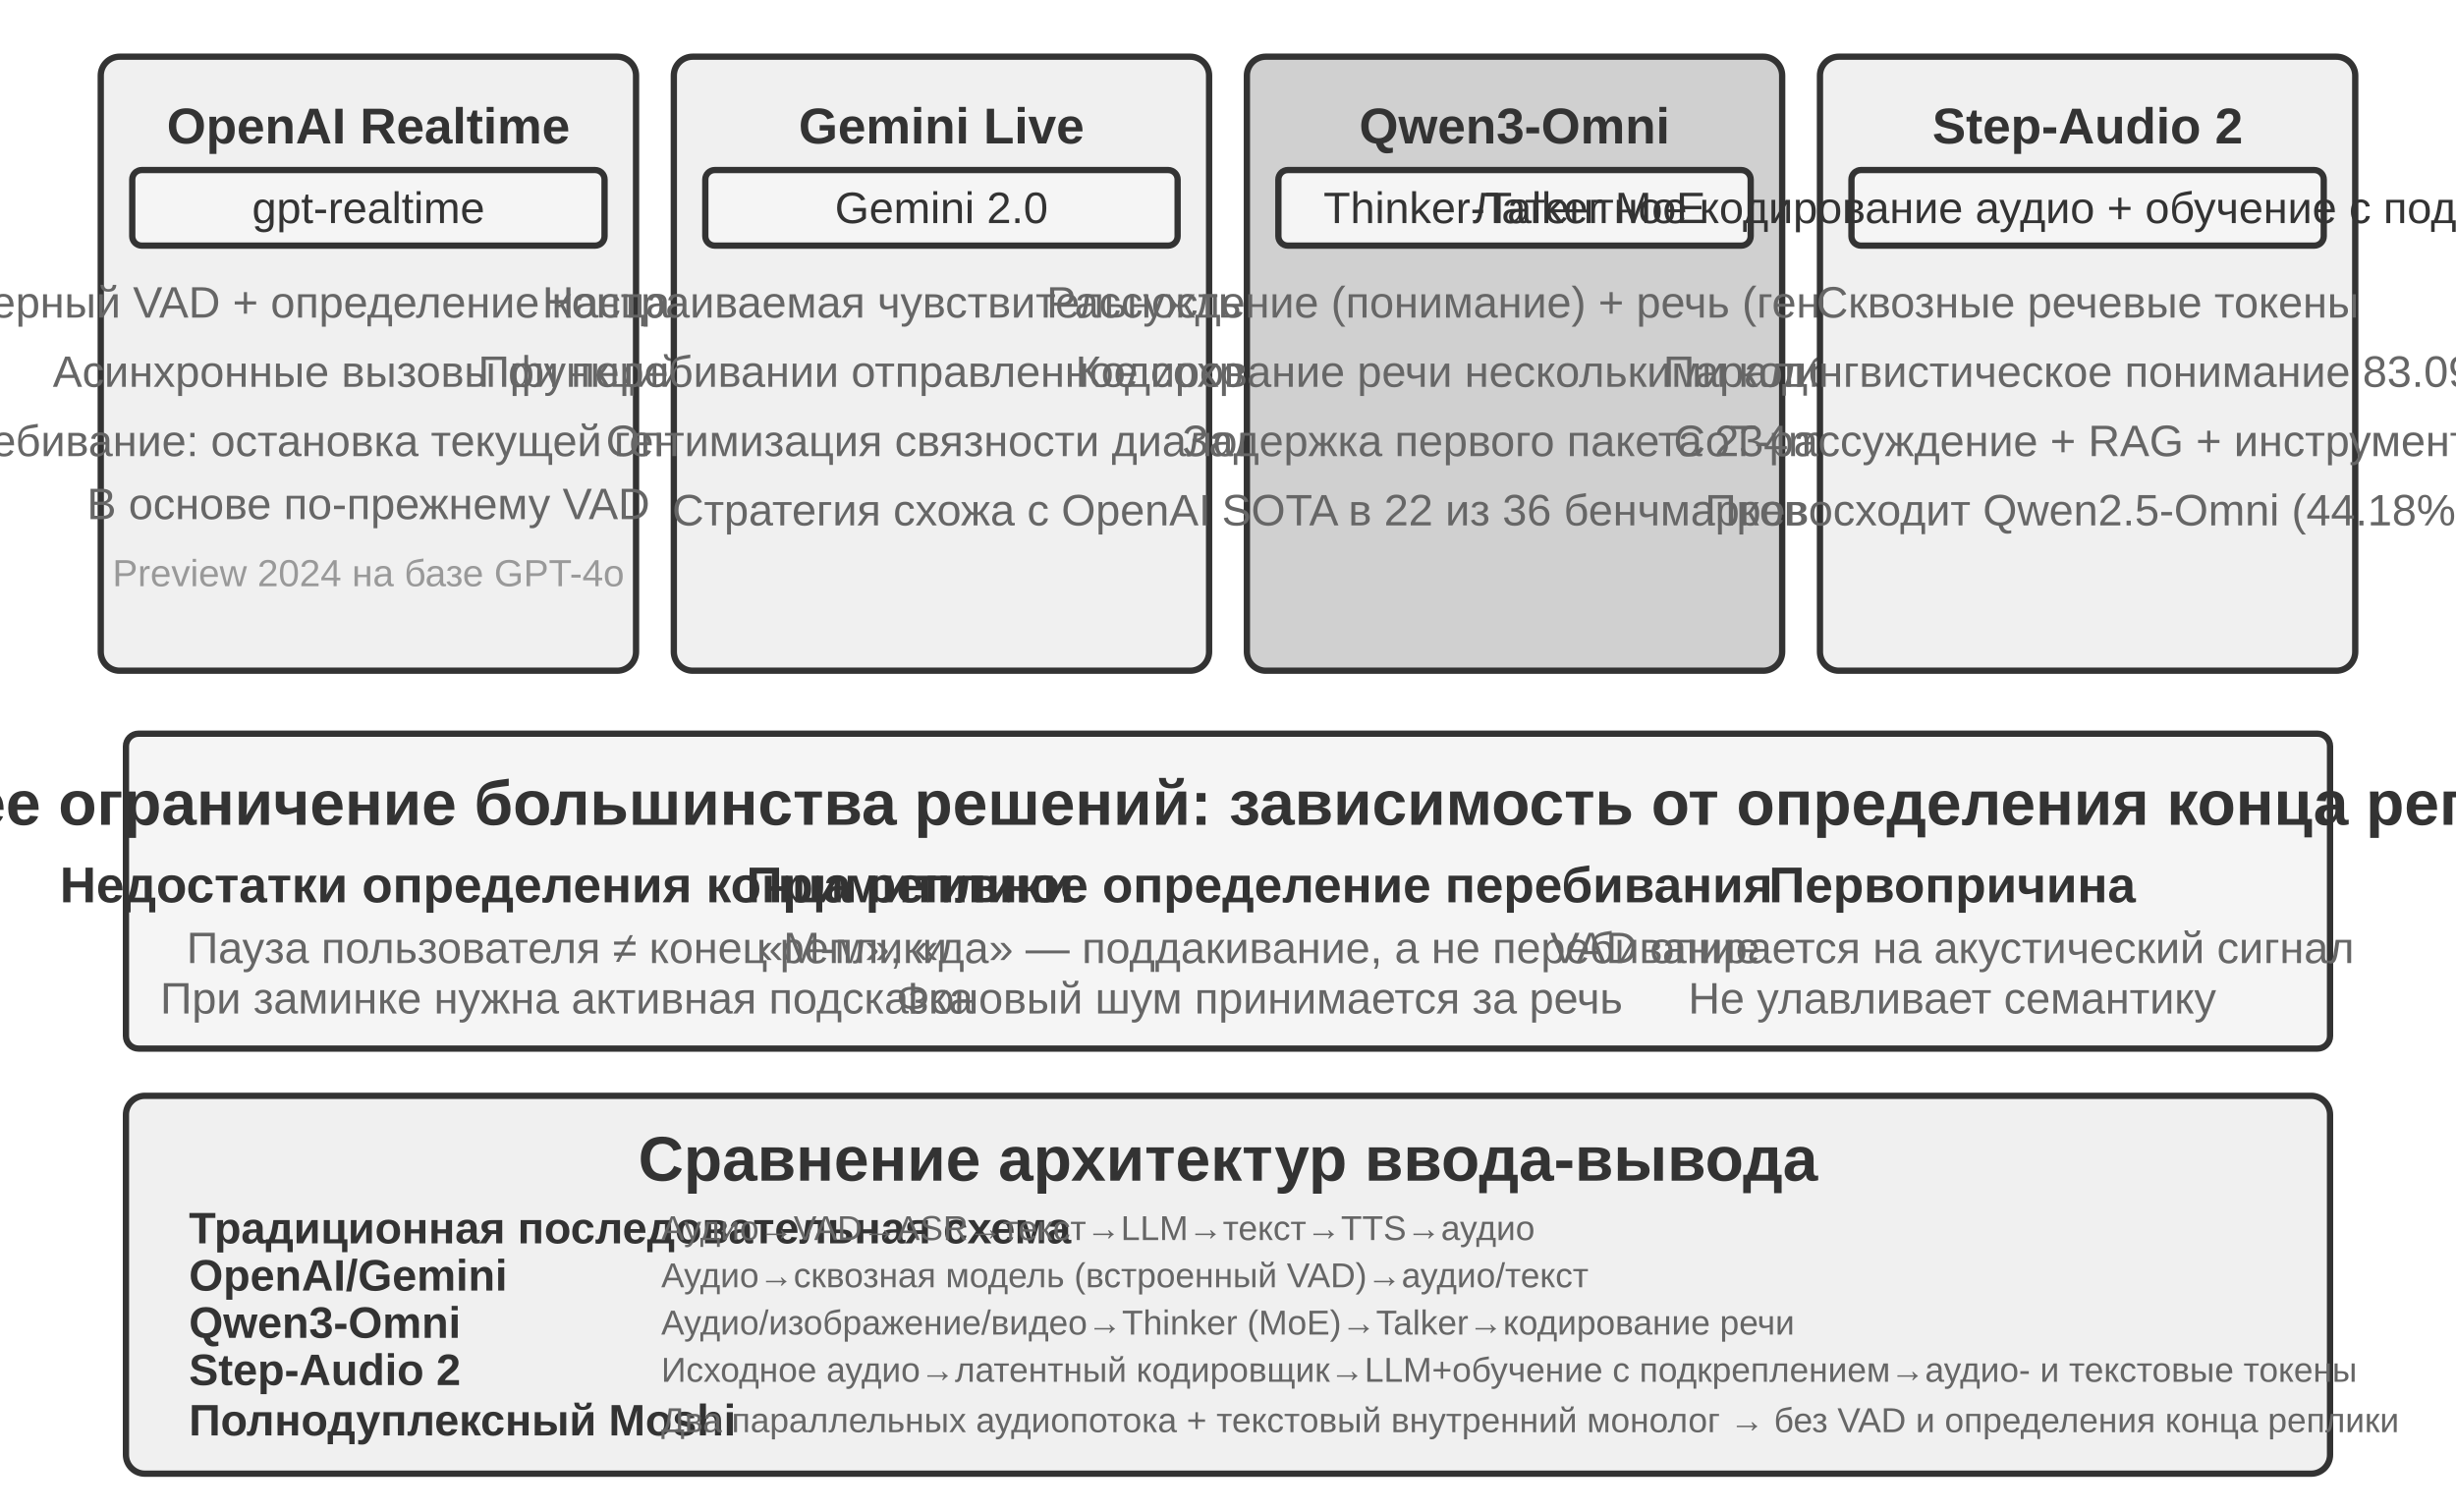
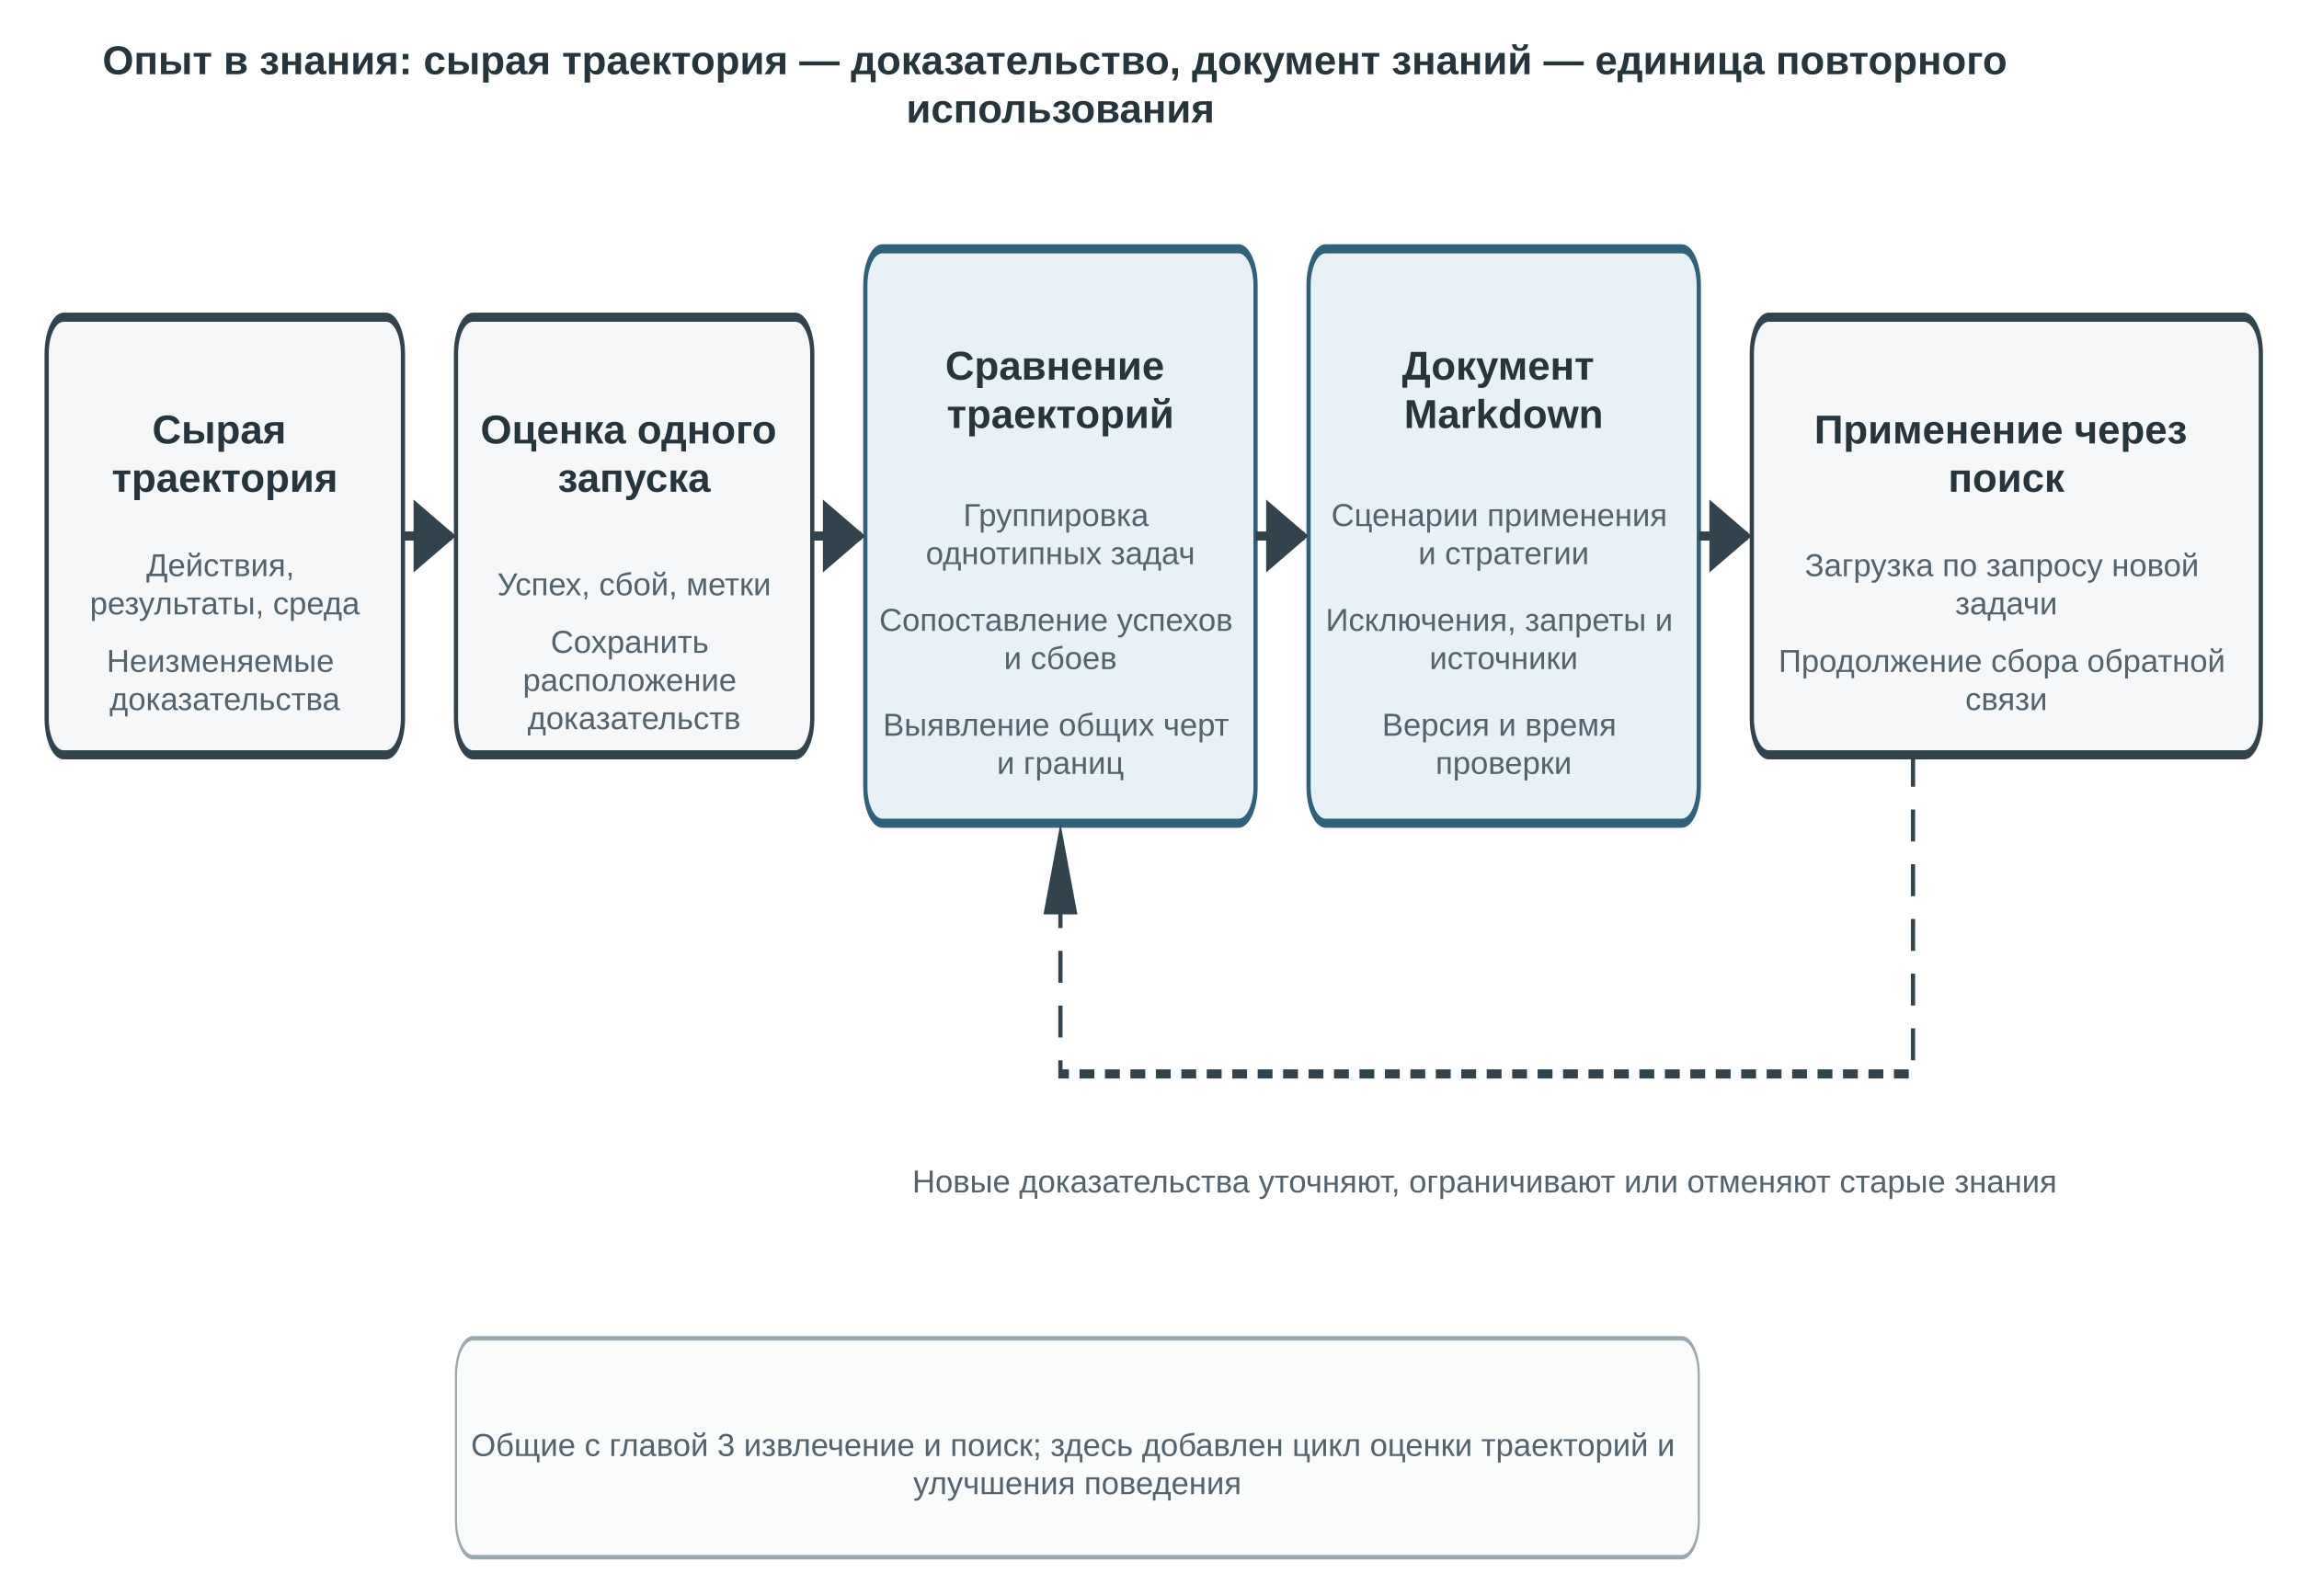
- <svg xmlns="http://www.w3.org/2000/svg" viewBox="0 40 780 480" width="780" height="480" style="background:#ffffff">
+ <svg xmlns="http://www.w3.org/2000/svg" viewBox="0 18.1 1084 752.4" width="1084" height="752.4" style="background:#ffffff">
  <defs>
-     <marker id="ah" markerWidth="12" markerHeight="8" refX="12" refY="4" orient="auto">
-       <polygon points="0 0, 12 4, 0 8" fill="#333333" />
+     <marker id="arrow" markerWidth="10" markerHeight="8" refX="9" refY="4" orient="auto">
+       <path d="M0,0 L10,4 L0,8 Z" fill="#33434d" />
    </marker>
-     <marker id="ah-light" markerWidth="12" markerHeight="8" refX="12" refY="4" orient="auto">
-       <polygon points="0 0, 12 4, 0 8" fill="#999999" />
-     </marker>
+     <style>
+       .t{font-family:Arial,'PingFang SC','Microsoft YaHei',sans-serif;fill:#26343c}
+       .h{font-size:19px;font-weight:700}
+       .s{font-size:15px;fill:#52636d}
+       .box{fill:#f5f7f8;stroke:#33434d;stroke-width:2}
+       .accent{fill:#e8f1f5;stroke:#2f617a;stroke-width:2}
+       .line{fill:none;stroke:#33434d;stroke-width:2;marker-end:url(#arrow)}
+     </style>
  </defs>
-   <rect x="32" y="58" width="170" height="195" rx="6" fill="#f0f0f0" stroke="#333333" stroke-width="2" />
-   <text x="117" y="80" font-family="Arial, 'Helvetica Neue', Helvetica, 'PingFang SC', 'Microsoft YaHei', sans-serif" font-size="16" fill="#333333" text-anchor="middle" dominant-baseline="central" font-weight="bold">OpenAI Realtime</text>
-   <rect x="42" y="94" width="150" height="24" rx="3" fill="#f5f5f5" stroke="#333333" stroke-width="2" />
-   <text x="117" y="106" font-family="Arial, 'Helvetica Neue', Helvetica, 'PingFang SC', 'Microsoft YaHei', sans-serif" font-size="14" fill="#333333" text-anchor="middle" dominant-baseline="central" font-weight="normal">gpt-realtime</text>
-   <text x="117" y="136" font-family="Arial, 'Helvetica Neue', Helvetica, 'PingFang SC', 'Microsoft YaHei', sans-serif" font-size="14" fill="#666666" text-anchor="middle" dominant-baseline="central" font-weight="normal" textLength="145.59" lengthAdjust="spacingAndGlyphs">Серверный VAD + определение конца реплики</text>
-   <text x="117" y="158" font-family="Arial, 'Helvetica Neue', Helvetica, 'PingFang SC', 'Microsoft YaHei', sans-serif" font-size="14" fill="#666666" text-anchor="middle" dominant-baseline="central" font-weight="normal" textLength="84.00" lengthAdjust="spacingAndGlyphs">Асинхронные вызовы функций</text>
-   <text x="117" y="180" font-family="Arial, 'Helvetica Neue', Helvetica, 'PingFang SC', 'Microsoft YaHei', sans-serif" font-size="14" fill="#666666" text-anchor="middle" dominant-baseline="central" font-weight="normal" textLength="126.00" lengthAdjust="spacingAndGlyphs">Перебивание: остановка текущей генерации</text>
-   <text x="117" y="200" font-family="Arial, 'Helvetica Neue', Helvetica, 'PingFang SC', 'Microsoft YaHei', sans-serif" font-size="14" fill="#666666" text-anchor="middle" dominant-baseline="central" font-weight="normal" textLength="133.53" lengthAdjust="spacingAndGlyphs">В основе по-прежнему VAD</text>
-   <text x="117" y="222" font-family="Arial, 'Helvetica Neue', Helvetica, 'PingFang SC', 'Microsoft YaHei', sans-serif" font-size="12" fill="#999999" text-anchor="middle" dominant-baseline="central" font-weight="normal" textLength="143.72" lengthAdjust="spacingAndGlyphs">Preview 2024 на базе GPT-4o</text>
-   <rect x="214" y="58" width="170" height="195" rx="6" fill="#f0f0f0" stroke="#333333" stroke-width="2" />
-   <text x="299" y="80" font-family="Arial, 'Helvetica Neue', Helvetica, 'PingFang SC', 'Microsoft YaHei', sans-serif" font-size="16" fill="#333333" text-anchor="middle" dominant-baseline="central" font-weight="bold">Gemini Live</text>
-   <rect x="224" y="94" width="150" height="24" rx="3" fill="#f5f5f5" stroke="#333333" stroke-width="2" />
-   <text x="299" y="106" font-family="Arial, 'Helvetica Neue', Helvetica, 'PingFang SC', 'Microsoft YaHei', sans-serif" font-size="14" fill="#333333" text-anchor="middle" dominant-baseline="central" font-weight="normal">Gemini 2.0</text>
-   <text x="299" y="136" font-family="Arial, 'Helvetica Neue', Helvetica, 'PingFang SC', 'Microsoft YaHei', sans-serif" font-size="14" fill="#666666" text-anchor="middle" dominant-baseline="central" font-weight="normal" textLength="115.64" lengthAdjust="spacingAndGlyphs">Настраиваемая чувствительность VAD</text>
-   <text x="299" y="158" font-family="Arial, 'Helvetica Neue', Helvetica, 'PingFang SC', 'Microsoft YaHei', sans-serif" font-size="14" fill="#666666" text-anchor="middle" dominant-baseline="central" font-weight="normal" textLength="112.00" lengthAdjust="spacingAndGlyphs">При перебивании отправленное сохраняется</text>
-   <text x="299" y="180" font-family="Arial, 'Helvetica Neue', Helvetica, 'PingFang SC', 'Microsoft YaHei', sans-serif" font-size="14" fill="#666666" text-anchor="middle" dominant-baseline="central" font-weight="normal" textLength="98.00" lengthAdjust="spacingAndGlyphs">Оптимизация связности диалога</text>
-   <text x="299" y="202" font-family="Arial, 'Helvetica Neue', Helvetica, 'PingFang SC', 'Microsoft YaHei', sans-serif" font-size="14" fill="#666666" text-anchor="middle" dominant-baseline="central" font-weight="normal" textLength="125.27" lengthAdjust="spacingAndGlyphs">Стратегия схожа с OpenAI</text>
-   <rect x="396" y="58" width="170" height="195" rx="6" fill="#d0d0d0" stroke="#333333" stroke-width="2" />
-   <text x="481" y="80" font-family="Arial, 'Helvetica Neue', Helvetica, 'PingFang SC', 'Microsoft YaHei', sans-serif" font-size="16" fill="#333333" text-anchor="middle" dominant-baseline="central" font-weight="bold">Qwen3-Omni</text>
-   <rect x="406" y="94" width="150" height="24" rx="3" fill="#f5f5f5" stroke="#333333" stroke-width="2" />
-   <text x="481" y="106" font-family="Arial, 'Helvetica Neue', Helvetica, 'PingFang SC', 'Microsoft YaHei', sans-serif" font-size="14" fill="#333333" text-anchor="middle" dominant-baseline="central" font-weight="normal">Thinker-Talker MoE</text>
-   <text x="481" y="136" font-family="Arial, 'Helvetica Neue', Helvetica, 'PingFang SC', 'Microsoft YaHei', sans-serif" font-size="14" fill="#666666" text-anchor="middle" dominant-baseline="central" font-weight="normal" textLength="146.61" lengthAdjust="spacingAndGlyphs">Рассуждение (понимание) + речь (генерация)</text>
-   <text x="481" y="158" font-family="Arial, 'Helvetica Neue', Helvetica, 'PingFang SC', 'Microsoft YaHei', sans-serif" font-size="14" fill="#666666" text-anchor="middle" dominant-baseline="central" font-weight="normal" textLength="98.00" lengthAdjust="spacingAndGlyphs">Кодирование речи несколькими кодбуками</text>
-   <text x="481" y="180" font-family="Arial, 'Helvetica Neue', Helvetica, 'PingFang SC', 'Microsoft YaHei', sans-serif" font-size="14" fill="#666666" text-anchor="middle" dominant-baseline="central" font-weight="normal" textLength="101.92" lengthAdjust="spacingAndGlyphs">Задержка первого пакета 234ms</text>
-   <text x="481" y="202" font-family="Arial, 'Helvetica Neue', Helvetica, 'PingFang SC', 'Microsoft YaHei', sans-serif" font-size="14" fill="#666666" text-anchor="middle" dominant-baseline="central" font-weight="normal" textLength="122.55" lengthAdjust="spacingAndGlyphs">SOTA в 22 из 36 бенчмарков</text>
-   <rect x="578" y="58" width="170" height="195" rx="6" fill="#f0f0f0" stroke="#333333" stroke-width="2" />
-   <text x="663" y="80" font-family="Arial, 'Helvetica Neue', Helvetica, 'PingFang SC', 'Microsoft YaHei', sans-serif" font-size="16" fill="#333333" text-anchor="middle" dominant-baseline="central" font-weight="bold">Step-Audio 2</text>
-   <rect x="588" y="94" width="150" height="24" rx="3" fill="#f5f5f5" stroke="#333333" stroke-width="2" />
-   <text x="663" y="106" font-family="Arial, 'Helvetica Neue', Helvetica, 'PingFang SC', 'Microsoft YaHei', sans-serif" font-size="14" fill="#333333" text-anchor="middle" dominant-baseline="central" font-weight="normal" textLength="110.29" lengthAdjust="spacingAndGlyphs">Латентное кодирование аудио + обучение с подкреплением</text>
-   <text x="663" y="136" font-family="Arial, 'Helvetica Neue', Helvetica, 'PingFang SC', 'Microsoft YaHei', sans-serif" font-size="14" fill="#666666" text-anchor="middle" dominant-baseline="central" font-weight="normal" textLength="108.14" lengthAdjust="spacingAndGlyphs">Сквозные речевые токены</text>
-   <text x="663" y="158" font-family="Arial, 'Helvetica Neue', Helvetica, 'PingFang SC', 'Microsoft YaHei', sans-serif" font-size="14" fill="#666666" text-anchor="middle" dominant-baseline="central" font-weight="normal" textLength="121.38" lengthAdjust="spacingAndGlyphs">Паралингвистическое понимание 83.09%</text>
-   <text x="663" y="180" font-family="Arial, 'Helvetica Neue', Helvetica, 'PingFang SC', 'Microsoft YaHei', sans-serif" font-size="14" fill="#666666" text-anchor="middle" dominant-baseline="central" font-weight="normal" textLength="148.34" lengthAdjust="spacingAndGlyphs">CoT-рассуждение + RAG + инструменты</text>
-   <text x="663" y="202" font-family="Arial, 'Helvetica Neue', Helvetica, 'PingFang SC', 'Microsoft YaHei', sans-serif" font-size="14" fill="#666666" text-anchor="middle" dominant-baseline="central" font-weight="normal" textLength="186.73" lengthAdjust="spacingAndGlyphs">Превосходит Qwen2.5-Omni (44.18%)</text>
-   <rect x="40" y="273" width="700" height="100" rx="4" fill="#f5f5f5" stroke="#333333" stroke-width="2" />
-   <text x="390" y="295" font-family="Arial, 'Helvetica Neue', Helvetica, 'PingFang SC', 'Microsoft YaHei', sans-serif" font-size="20" fill="#333333" text-anchor="middle" dominant-baseline="central" font-weight="bold" textLength="380.00" lengthAdjust="spacingAndGlyphs">Общее ограничение большинства решений: зависимость от определения конца реплики</text>
-   <text x="180" y="321" font-family="Arial, 'Helvetica Neue', Helvetica, 'PingFang SC', 'Microsoft YaHei', sans-serif" font-size="16" fill="#333333" text-anchor="middle" dominant-baseline="central" font-weight="bold" textLength="96.00" lengthAdjust="spacingAndGlyphs">Недостатки определения конца реплики</text>
-   <text x="180" y="341" font-family="Arial, 'Helvetica Neue', Helvetica, 'PingFang SC', 'Microsoft YaHei', sans-serif" font-size="14" fill="#666666" text-anchor="middle" dominant-baseline="central" font-weight="normal" textLength="99.47" lengthAdjust="spacingAndGlyphs">Пауза пользователя ≠ конец реплики</text>
-   <text x="180" y="357" font-family="Arial, 'Helvetica Neue', Helvetica, 'PingFang SC', 'Microsoft YaHei', sans-serif" font-size="14" fill="#666666" text-anchor="middle" dominant-baseline="central" font-weight="normal" textLength="112.00" lengthAdjust="spacingAndGlyphs">При заминке нужна активная подсказка</text>
-   <text x="400" y="321" font-family="Arial, 'Helvetica Neue', Helvetica, 'PingFang SC', 'Microsoft YaHei', sans-serif" font-size="16" fill="#333333" text-anchor="middle" dominant-baseline="central" font-weight="bold" textLength="96.00" lengthAdjust="spacingAndGlyphs">Примитивное определение перебивания</text>
-   <text x="400" y="341" font-family="Arial, 'Helvetica Neue', Helvetica, 'PingFang SC', 'Microsoft YaHei', sans-serif" font-size="14" fill="#666666" text-anchor="middle" dominant-baseline="central" font-weight="normal" textLength="145.89" lengthAdjust="spacingAndGlyphs">«М-м», «да» — поддакивание, а не перебивание</text>
-   <text x="400" y="357" font-family="Arial, 'Helvetica Neue', Helvetica, 'PingFang SC', 'Microsoft YaHei', sans-serif" font-size="14" fill="#666666" text-anchor="middle" dominant-baseline="central" font-weight="normal" textLength="126.00" lengthAdjust="spacingAndGlyphs">Фоновый шум принимается за речь</text>
-   <text x="620" y="321" font-family="Arial, 'Helvetica Neue', Helvetica, 'PingFang SC', 'Microsoft YaHei', sans-serif" font-size="16" fill="#333333" text-anchor="middle" dominant-baseline="central" font-weight="bold" textLength="64.00" lengthAdjust="spacingAndGlyphs">Первопричина</text>
-   <text x="620" y="341" font-family="Arial, 'Helvetica Neue', Helvetica, 'PingFang SC', 'Microsoft YaHei', sans-serif" font-size="14" fill="#666666" text-anchor="middle" dominant-baseline="central" font-weight="normal" textLength="115.64" lengthAdjust="spacingAndGlyphs">VAD опирается на акустический сигнал</text>
-   <text x="620" y="357" font-family="Arial, 'Helvetica Neue', Helvetica, 'PingFang SC', 'Microsoft YaHei', sans-serif" font-size="14" fill="#666666" text-anchor="middle" dominant-baseline="central" font-weight="normal" textLength="140.00" lengthAdjust="spacingAndGlyphs">Не улавливает семантику</text>
-   <rect x="40" y="388" width="700" height="120" rx="6" fill="#f0f0f0" stroke="#333333" stroke-width="2" />
-   <text x="390" y="408" font-family="Arial, 'Helvetica Neue', Helvetica, 'PingFang SC', 'Microsoft YaHei', sans-serif" font-size="20" fill="#333333" text-anchor="middle" dominant-baseline="central" font-weight="bold" textLength="165.56" lengthAdjust="spacingAndGlyphs">Сравнение архитектур ввода-вывода</text>
-   <text x="60" y="430" font-family="Arial, 'Helvetica Neue', Helvetica, 'PingFang SC', 'Microsoft YaHei', sans-serif" font-size="14" fill="#333333" text-anchor="start" dominant-baseline="central" font-weight="bold" textLength="56.00" lengthAdjust="spacingAndGlyphs">Традиционная последовательная схема</text>
-   <text x="210" y="430" font-family="Arial, 'Helvetica Neue', Helvetica, 'PingFang SC', 'Microsoft YaHei', sans-serif" font-size="11" fill="#666666" text-anchor="start" dominant-baseline="central" font-weight="normal" textLength="251.59" lengthAdjust="spacingAndGlyphs">Аудио→VAD→ASR→текст→LLM→текст→TTS→аудио</text>
-   <text x="60" y="445" font-family="Arial, 'Helvetica Neue', Helvetica, 'PingFang SC', 'Microsoft YaHei', sans-serif" font-size="14" fill="#333333" text-anchor="start" dominant-baseline="central" font-weight="bold">OpenAI/Gemini</text>
-   <text x="210" y="445" font-family="Arial, 'Helvetica Neue', Helvetica, 'PingFang SC', 'Microsoft YaHei', sans-serif" font-size="11" fill="#666666" text-anchor="start" dominant-baseline="central" font-weight="normal" textLength="197.19" lengthAdjust="spacingAndGlyphs">Аудио→сквозная модель (встроенный VAD)→аудио/текст</text>
-   <text x="60" y="460" font-family="Arial, 'Helvetica Neue', Helvetica, 'PingFang SC', 'Microsoft YaHei', sans-serif" font-size="14" fill="#333333" text-anchor="start" dominant-baseline="central" font-weight="bold">Qwen3-Omni</text>
-   <text x="210" y="460" font-family="Arial, 'Helvetica Neue', Helvetica, 'PingFang SC', 'Microsoft YaHei', sans-serif" font-size="11" fill="#666666" text-anchor="start" dominant-baseline="central" font-weight="normal" textLength="245.08" lengthAdjust="spacingAndGlyphs">Аудио/изображение/видео→Thinker (MoE)→Talker→кодирование речи</text>
-   <text x="60" y="475" font-family="Arial, 'Helvetica Neue', Helvetica, 'PingFang SC', 'Microsoft YaHei', sans-serif" font-size="14" fill="#333333" text-anchor="start" dominant-baseline="central" font-weight="bold">Step-Audio 2</text>
-   <text x="210" y="475" font-family="Arial, 'Helvetica Neue', Helvetica, 'PingFang SC', 'Microsoft YaHei', sans-serif" font-size="11" fill="#666666" text-anchor="start" dominant-baseline="central" font-weight="normal" textLength="254.28" lengthAdjust="spacingAndGlyphs">Исходное аудио→латентный кодировщик→LLM+обучение с подкреплением→аудио- и текстовые токены</text>
-   <text x="60" y="491" font-family="Arial, 'Helvetica Neue', Helvetica, 'PingFang SC', 'Microsoft YaHei', sans-serif" font-size="14" fill="#333333" text-anchor="start" dominant-baseline="central" font-weight="bold" textLength="86.34" lengthAdjust="spacingAndGlyphs">Полнодуплексный Moshi</text>
-   <text x="210" y="491" font-family="Arial, 'Helvetica Neue', Helvetica, 'PingFang SC', 'Microsoft YaHei', sans-serif" font-size="11" fill="#666666" text-anchor="start" dominant-baseline="central" font-weight="normal" textLength="272.69" lengthAdjust="spacingAndGlyphs">Два параллельных аудиопотока + текстовый внутренний монолог → без VAD и определения конца реплики</text>
+   <g transform="scale(1 2.15)">
+     <text x="500" y="30" text-anchor="middle" class="t h" transform="translate(500 30) scale(1 0.4651163) translate(-500 -30)" style="font-family: Arial, sans-serif;">
+       <tspan x="500" y="18.6">Опыт в знания: сырая траектория — доказательство, документ знаний — единица повторного </tspan>
+       <tspan x="500" y="41.4">использования</tspan>
+     </text>
+     <rect x="22" y="78" width="168" height="96" rx="8" class="box" />
+     <text x="106" y="111" text-anchor="middle" class="t h" transform="translate(106 111) scale(1 0.4651163) translate(-106 -111)" style="font-family: Arial, sans-serif;">
+       <tspan x="106" y="99.6">Сырая </tspan>
+       <tspan x="106" y="122.4">траектория</tspan>
+     </text>
+     <text x="106" y="139" text-anchor="middle" class="t s" transform="translate(106 139) scale(1 0.4651163) translate(-106 -139)" style="font-family: Arial, sans-serif;">
+       <tspan x="106" y="130">Действия, </tspan>
+       <tspan x="106" y="148">результаты, среда</tspan>
+     </text>
+     <text x="106" y="160" text-anchor="middle" class="t s" transform="translate(106 160) scale(1 0.4651163) translate(-106 -160)" style="font-family: Arial, sans-serif;">
+       <tspan x="106" y="151">Неизменяемые </tspan>
+       <tspan x="106" y="169">доказательства</tspan>
+     </text>
+     <rect x="215" y="78" width="168" height="96" rx="8" class="box" />
+     <text x="299" y="111" text-anchor="middle" class="t h" transform="translate(299 111) scale(1 0.4651163) translate(-299 -111)" style="font-family: Arial, sans-serif;">
+       <tspan x="299" y="99.6">Оценка одного </tspan>
+       <tspan x="299" y="122.4">запуска</tspan>
+     </text>
+     <text x="299" y="139" text-anchor="middle" class="t s" transform="translate(299 139) scale(1 0.4651163) translate(-299 -139)" style="font-family: Arial, sans-serif;">
+       <tspan x="299" y="139">Успех, сбой, метки</tspan>
+     </text>
+     <text x="299" y="160" text-anchor="middle" class="t s" transform="translate(299 160) scale(1 0.4651163) translate(-299 -160)" style="font-family: Arial, sans-serif;">
+       <tspan x="299" y="142">Сохранить </tspan>
+       <tspan x="299" y="160">расположение </tspan>
+       <tspan x="299" y="178">доказательств</tspan>
+     </text>
+     <rect x="408" y="63" width="184" height="126" rx="8" class="accent" />
+     <text x="500" y="97" text-anchor="middle" class="t h" transform="translate(500 97) scale(1 0.4651163) translate(-500 -97)" style="font-family: Arial, sans-serif;">
+       <tspan x="500" y="85.6">Сравнение </tspan>
+       <tspan x="500" y="108.4">траекторий</tspan>
+     </text>
+     <text x="500" y="128" text-anchor="middle" class="t s" transform="translate(500 128) scale(1 0.4651163) translate(-500 -128)" style="font-family: Arial, sans-serif;">
+       <tspan x="500" y="119">Группировка </tspan>
+       <tspan x="500" y="137">однотипных задач</tspan>
+     </text>
+     <text x="500" y="151" text-anchor="middle" class="t s" transform="translate(500 151) scale(1 0.4651163) translate(-500 -151)" style="font-family: Arial, sans-serif;">
+       <tspan x="500" y="142">Сопоставление успехов </tspan>
+       <tspan x="500" y="160">и сбоев</tspan>
+     </text>
+     <text x="500" y="174" text-anchor="middle" class="t s" transform="translate(500 174) scale(1 0.4651163) translate(-500 -174)" style="font-family: Arial, sans-serif;">
+       <tspan x="500" y="165">Выявление общих черт </tspan>
+       <tspan x="500" y="183">и границ</tspan>
+     </text>
+     <rect x="617" y="63" width="184" height="126" rx="8" class="accent" />
+     <text x="709" y="97" text-anchor="middle" class="t h" transform="translate(709 97) scale(1 0.4651163) translate(-709 -97)" style="font-family: Arial, sans-serif;">
+       <tspan x="709" y="85.6">Документ </tspan>
+       <tspan x="709" y="108.4">Markdown</tspan>
+     </text>
+     <text x="709" y="128" text-anchor="middle" class="t s" transform="translate(709 128) scale(1 0.4651163) translate(-709 -128)" style="font-family: Arial, sans-serif;">
+       <tspan x="709" y="119">Сценарии применения </tspan>
+       <tspan x="709" y="137">и стратегии</tspan>
+     </text>
+     <text x="709" y="151" text-anchor="middle" class="t s" transform="translate(709 151) scale(1 0.4651163) translate(-709 -151)" style="font-family: Arial, sans-serif;">
+       <tspan x="709" y="142">Исключения, запреты и </tspan>
+       <tspan x="709" y="160">источники</tspan>
+     </text>
+     <text x="709" y="174" text-anchor="middle" class="t s" transform="translate(709 174) scale(1 0.4651163) translate(-709 -174)" style="font-family: Arial, sans-serif;">
+       <tspan x="709" y="165">Версия и время </tspan>
+       <tspan x="709" y="183">проверки</tspan>
+     </text>
+     <rect x="826" y="78" width="240" height="96" rx="8" class="box" />
+     <text x="946" y="111" text-anchor="middle" class="t h" transform="translate(946 111) scale(1 0.4651163) translate(-946 -111)" style="font-family: Arial, sans-serif;">
+       <tspan x="946" y="99.6">Применение через </tspan>
+       <tspan x="946" y="122.4">поиск</tspan>
+     </text>
+     <text x="946" y="139" text-anchor="middle" class="t s" transform="translate(946 139) scale(1 0.4651163) translate(-946 -139)" style="font-family: Arial, sans-serif;">
+       <tspan x="946" y="130">Загрузка по запросу новой </tspan>
+       <tspan x="946" y="148">задачи</tspan>
+     </text>
+     <text x="946" y="160" text-anchor="middle" class="t s" transform="translate(946 160) scale(1 0.4651163) translate(-946 -160)" style="font-family: Arial, sans-serif;">
+       <tspan x="946" y="151">Продолжение сбора обратной </tspan>
+       <tspan x="946" y="169">связи</tspan>
+     </text>
+     <path d="M190 126 H213" class="line" />
+     <path d="M383 126 H406" class="line" />
+     <path d="M592 126 H615" class="line" />
+     <path d="M801 126 H824" class="line" />
+     <path d="M902 174 V244 H500 V191" class="line" stroke-dasharray="7 5" />
+     <text x="700" y="270" text-anchor="middle" class="t s" transform="translate(700 270) scale(1 0.4651163) translate(-700 -270)" style="font-family: Arial, sans-serif;">
+       <tspan x="700" y="270">Новые доказательства уточняют, ограничивают или отменяют старые знания</tspan>
+     </text>
+     <rect x="215" y="302" width="586" height="48" rx="8" fill="#fafbfb" stroke="#9aa8af" />
+     <text x="508" y="332" text-anchor="middle" class="t s" transform="translate(508 332) scale(1 0.4651163) translate(-508 -332)" style="font-family: Arial, sans-serif;">
+       <tspan x="508" y="323">Общие с главой 3 извлечение и поиск; здесь добавлен цикл оценки траекторий и </tspan>
+       <tspan x="508" y="341">улучшения поведения</tspan>
+     </text>
+   </g>
</svg>
